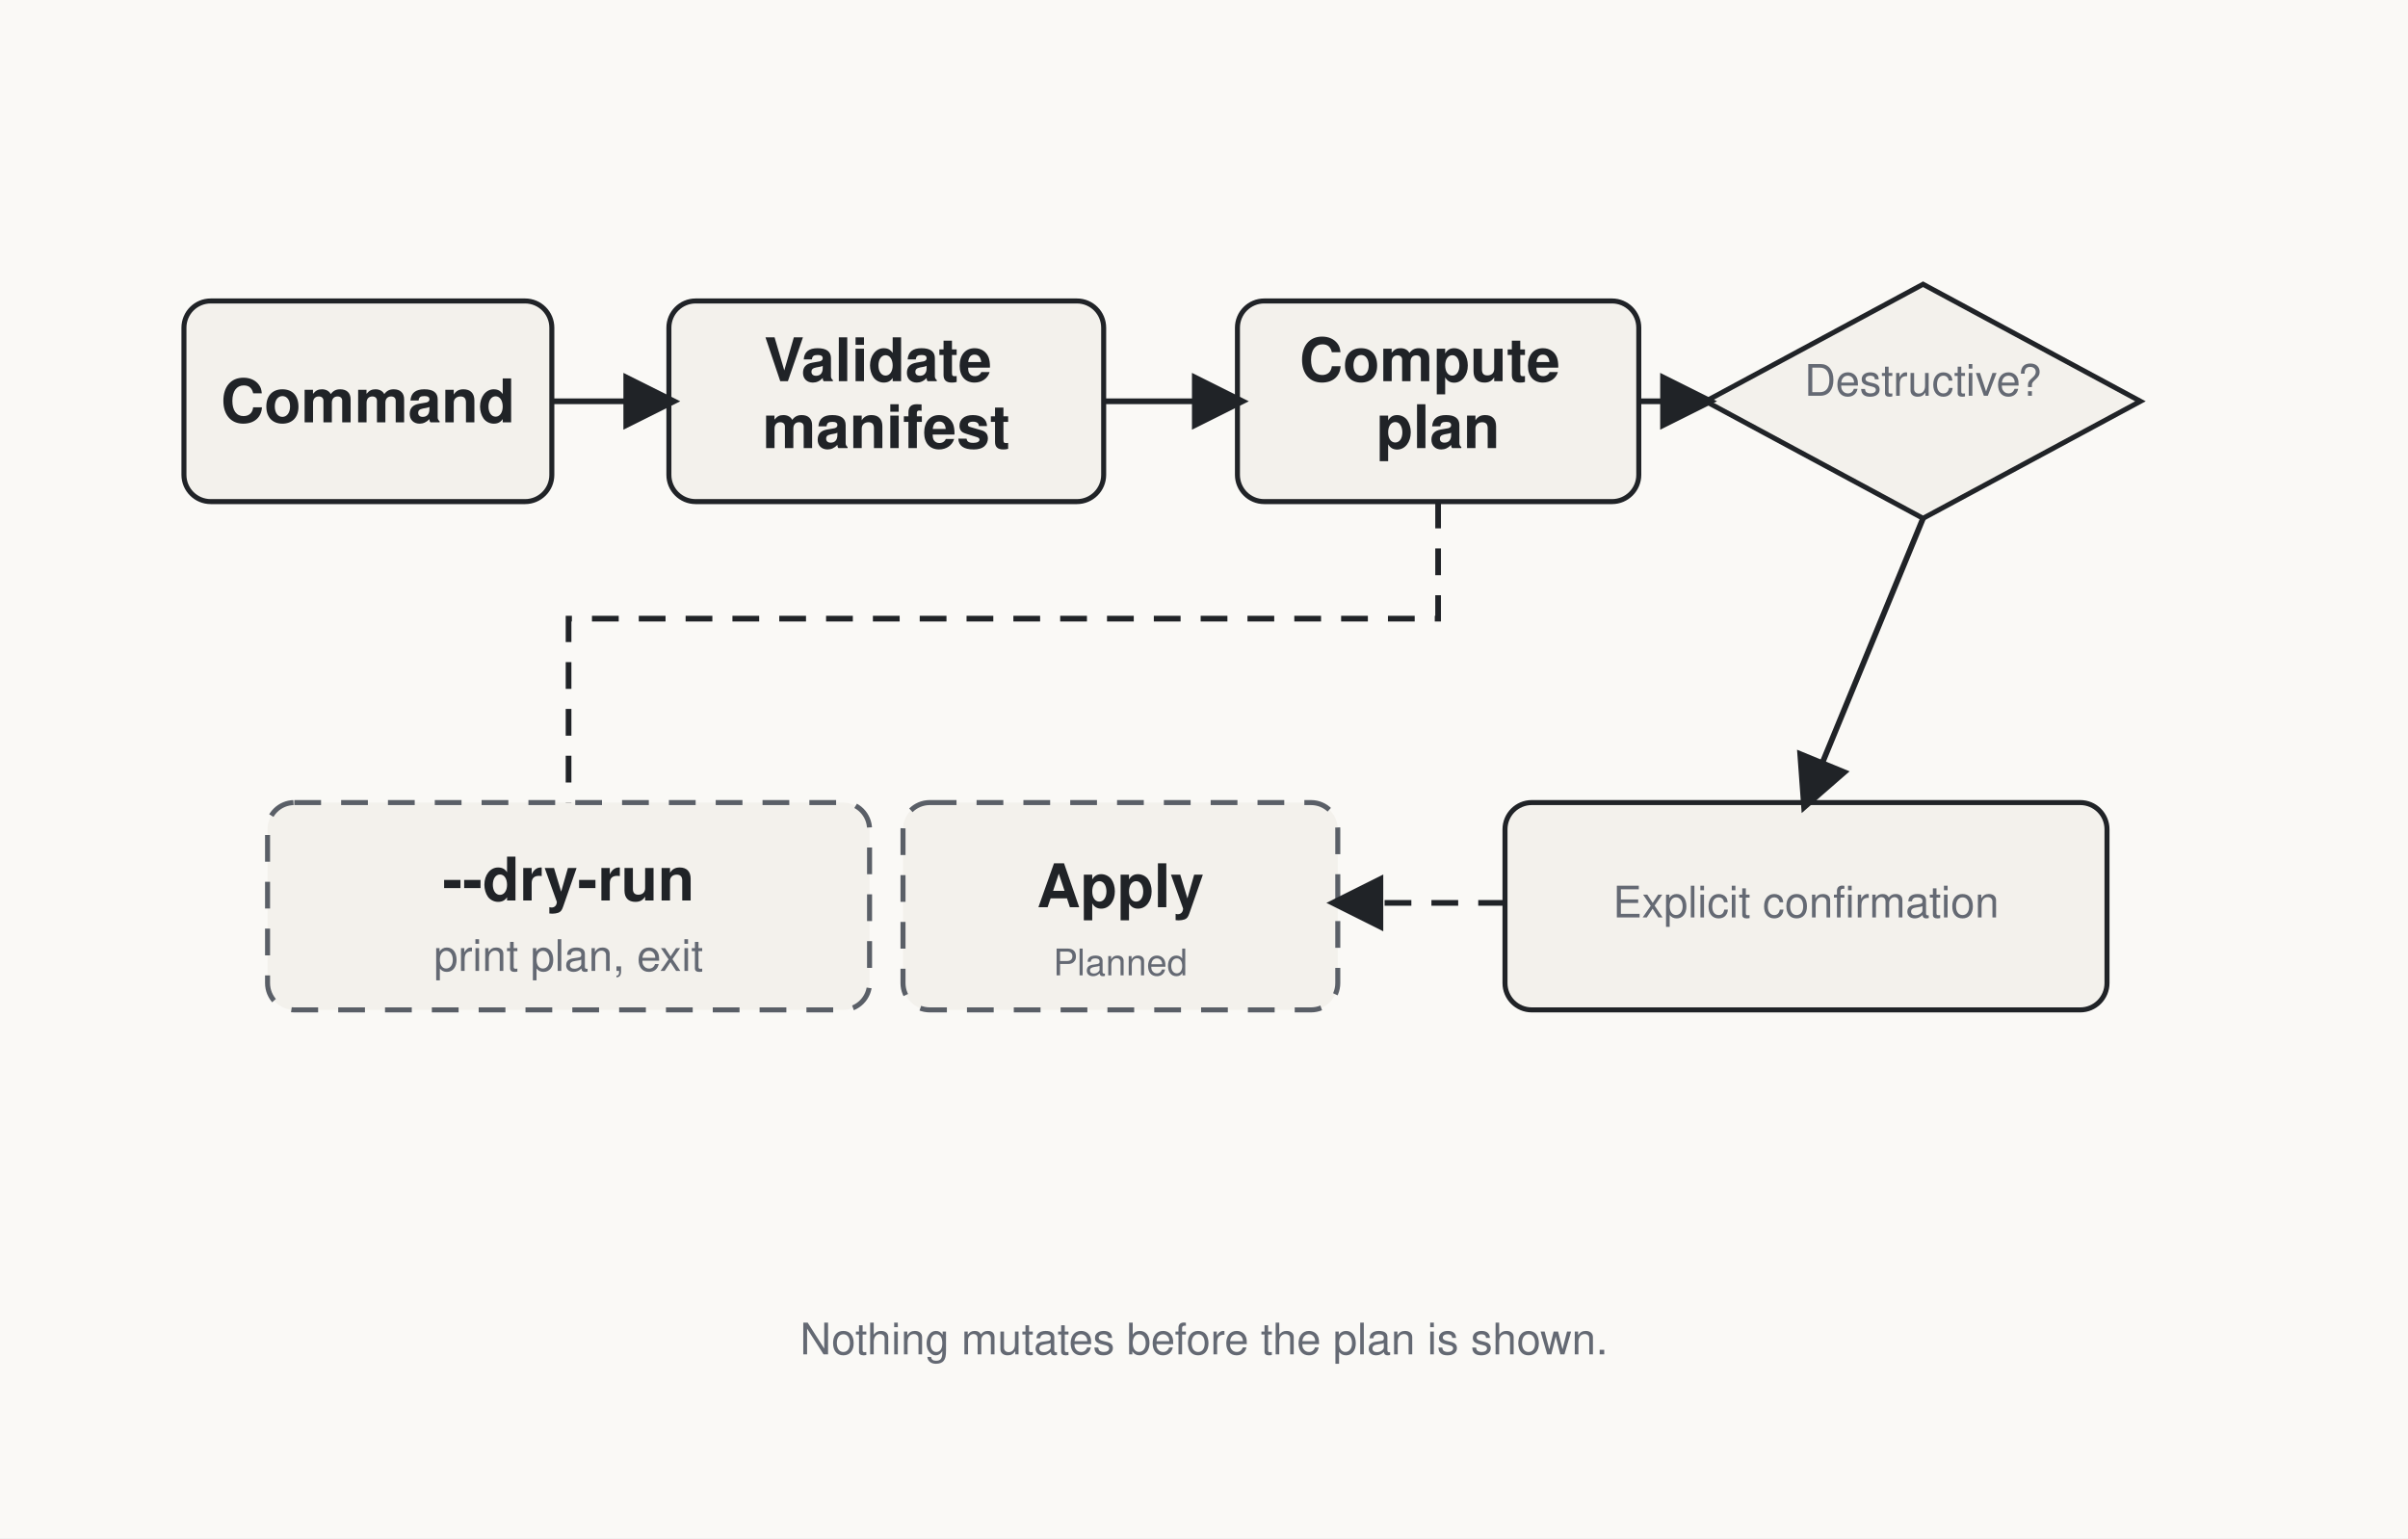
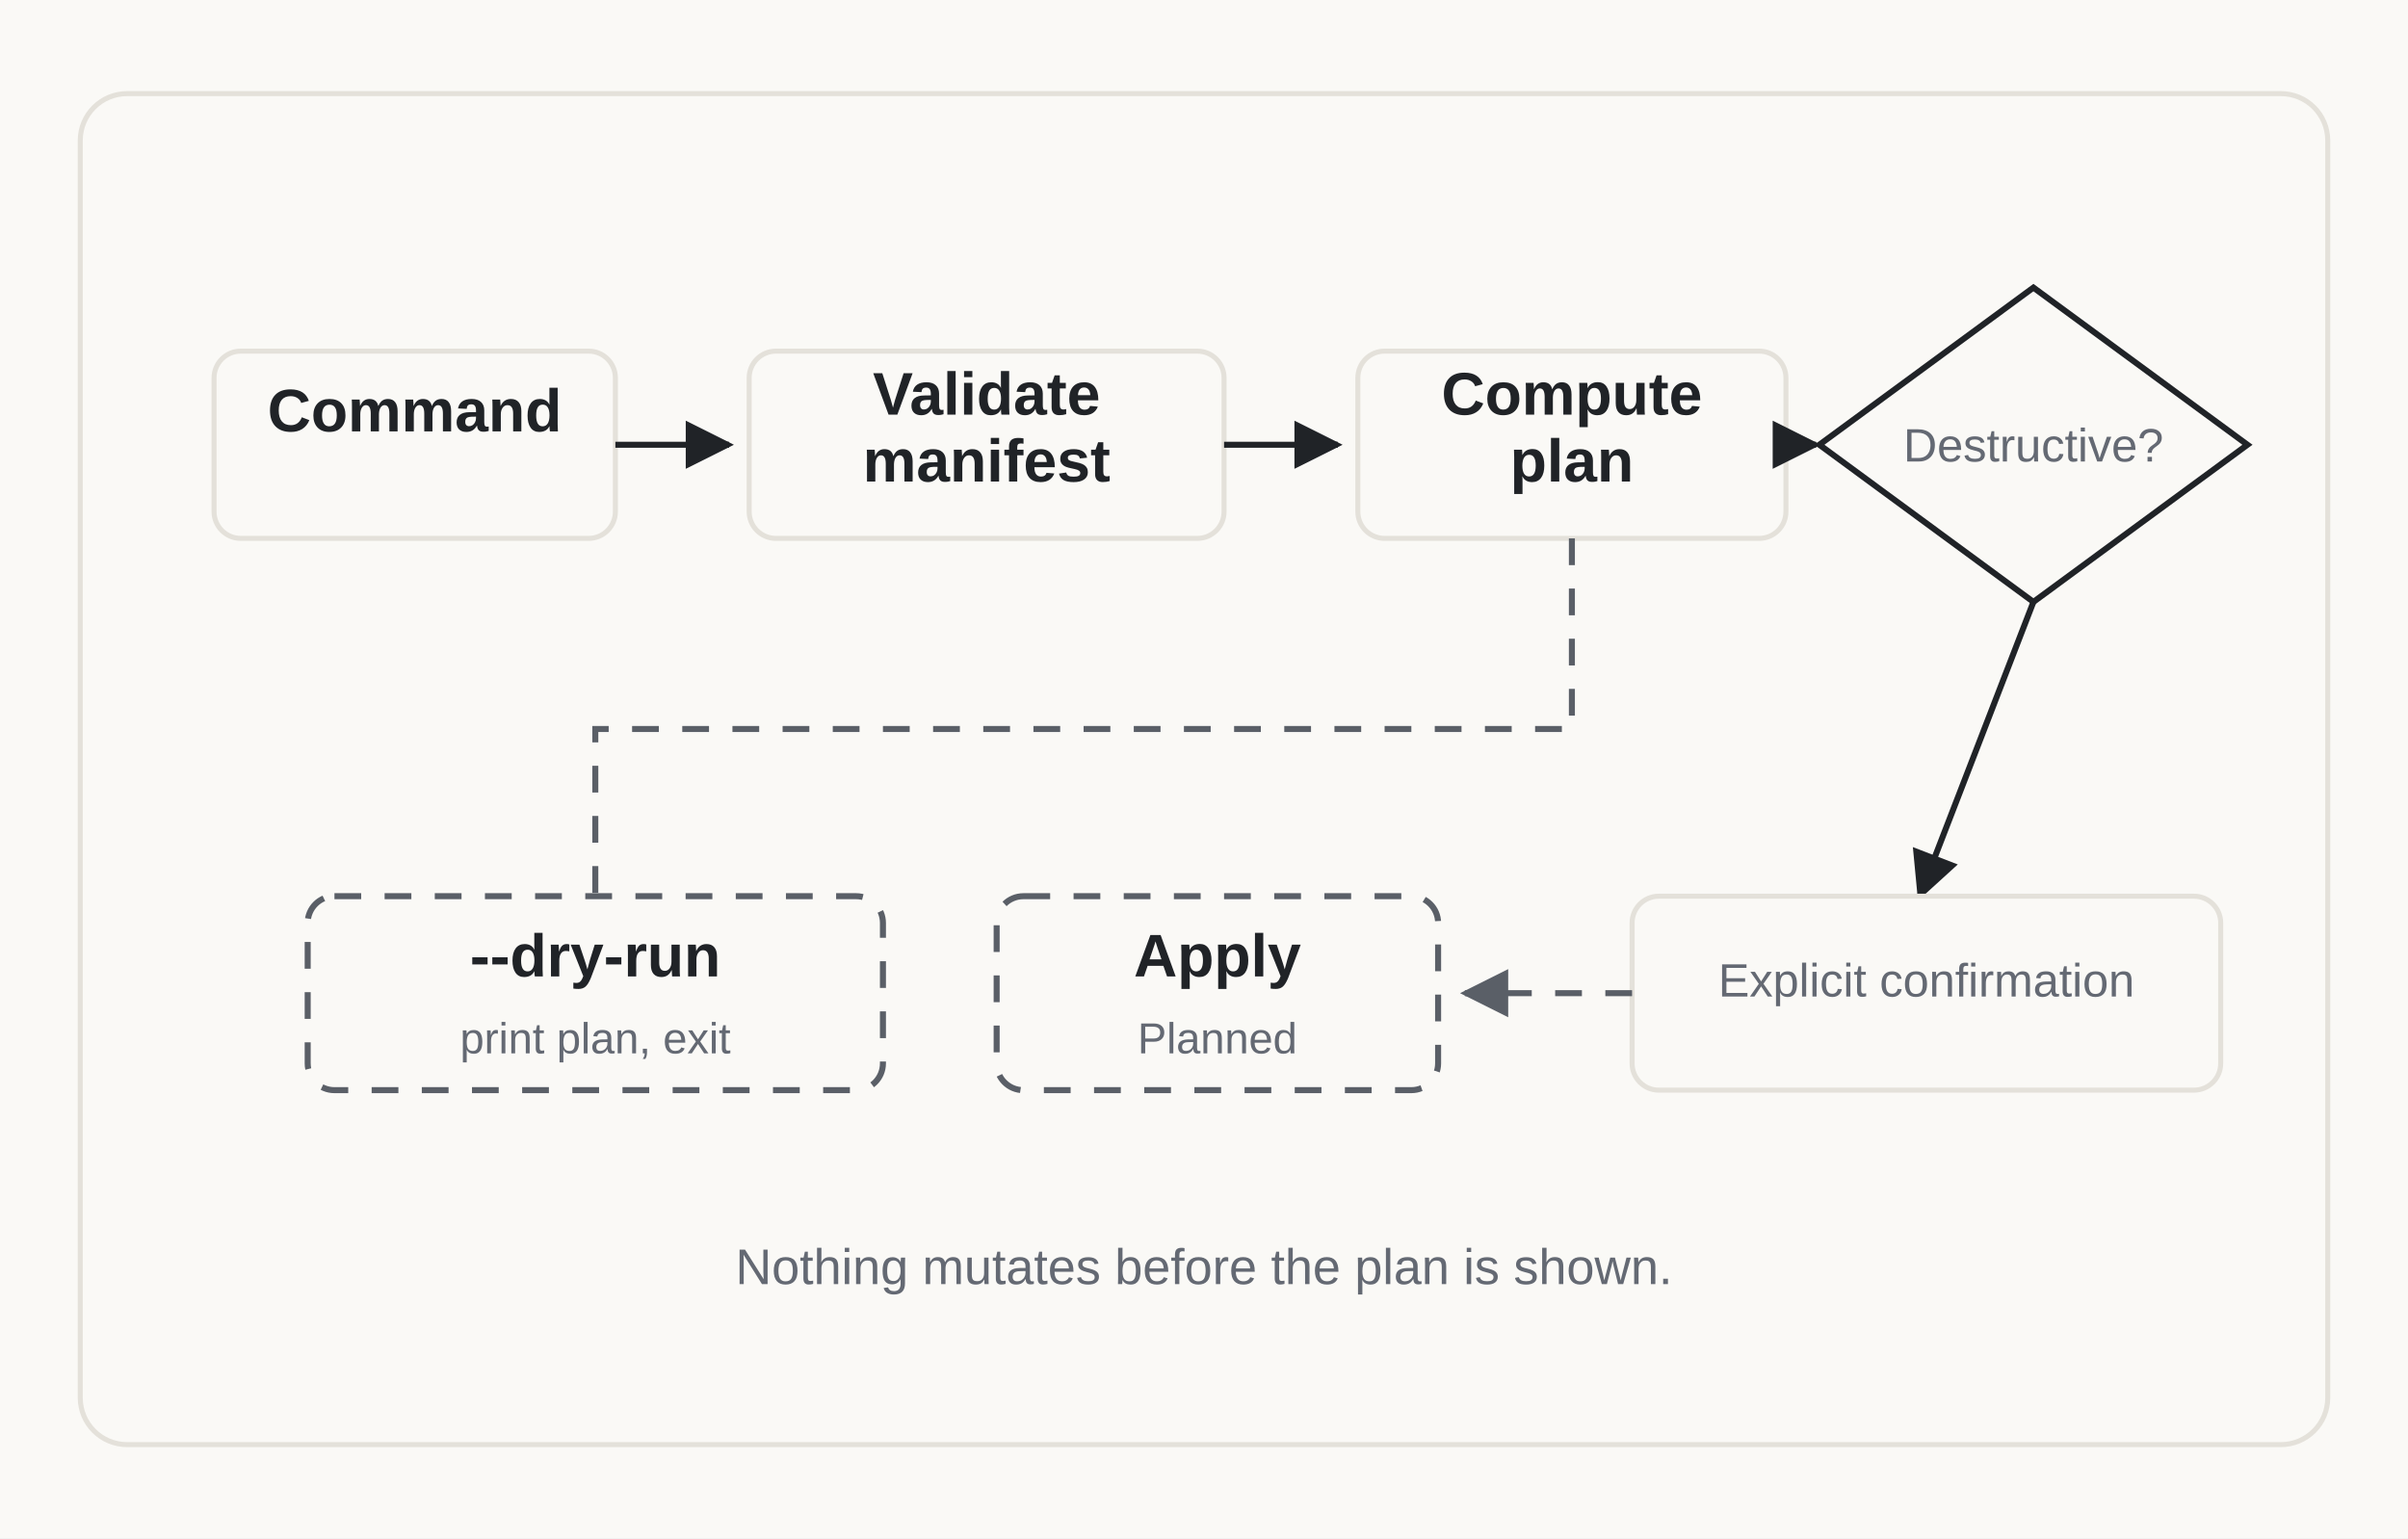
- <svg xmlns="http://www.w3.org/2000/svg" viewBox="0 0 720 460" role="img" aria-labelledby="title desc">
-   <style>
-       .label { font-family: Helvetica, Arial, sans-serif; fill: #202327; font-size: 18px; font-weight: 600; }
-       .small { font-family: Helvetica, Arial, sans-serif; fill: #646973; font-size: 13px; font-weight: 400; }
-       .mono { font-family: ui-monospace, SFMono-Regular, Menlo, Consolas, monospace; fill: #202327; font-size: 15px; }
-       .tiny { font-family: Helvetica, Arial, sans-serif; fill: #646973; font-size: 11px; }
-       .box { fill: #f3f1ec; stroke: #e4e1da; stroke-width: 1.5; }
-       .box-ink { fill: #f3f1ec; stroke: #202327; stroke-width: 1.5; }
-       .planned { stroke: #5a5f67; stroke-dasharray: 8 6; }
-       .arrow { stroke: #202327; stroke-width: 1.7; fill: none; marker-end: url(#arrowInk); }
-       .arrowAccent { stroke: #1f3a5f; stroke-width: 2; fill: none; marker-end: url(#arrowAccent); }
-       .hair { stroke: #e4e1da; stroke-width: 1.5; }
+ <svg xmlns="http://www.w3.org/2000/svg" width="720" height="460" viewBox="0 0 720 460" role="img" aria-labelledby="title desc">
+   <defs>
+     <style>
+       .bg { fill: #faf9f6; }
+       .card { fill: #faf9f6; stroke: #e4e1da; stroke-width: 1.5; }
+       .box { fill: #f3f1ec; stroke: #202327; stroke-width: 1.8; }
+       .box-light { fill: #faf9f6; stroke: #e4e1da; stroke-width: 1.5; }
+       .box-planned { fill: #faf9f6; stroke: #5a5f67; stroke-width: 1.8; stroke-dasharray: 8 7; }
+       .accent { fill: #1f3a5f; stroke: #1f3a5f; }
+       .text { fill: #202327; font-family: Arial, Helvetica, sans-serif; }
+       .muted { fill: #646973; font-family: Arial, Helvetica, sans-serif; }
+       .white { fill: #ffffff; font-family: Arial, Helvetica, sans-serif; }
+       .mono { fill: #202327; font-family: ui-monospace, SFMono-Regular, Menlo, Monaco, Consolas, monospace; }
+       .line { stroke: #202327; stroke-width: 1.8; fill: none; }
+       .line-muted { stroke: #e4e1da; stroke-width: 1.2; fill: none; }
+       .line-planned { stroke: #5a5f67; stroke-width: 1.8; fill: none; stroke-dasharray: 8 7; }
+       .arrow { stroke: #202327; stroke-width: 1.8; fill: none; marker-end: url(#arrow); }
+       .arrow-accent { stroke: #1f3a5f; stroke-width: 2.2; fill: none; marker-end: url(#arrowAccent); }
+       .arrow-planned { stroke: #5a5f67; stroke-width: 1.8; fill: none; stroke-dasharray: 8 7; marker-end: url(#arrowPlanned); }
    </style>
-   <defs>
-     <marker id="arrowInk" markerWidth="10" markerHeight="10" refX="8" refY="5" orient="auto" markerUnits="strokeWidth">
+     <marker id="arrow" viewBox="0 0 10 10" refX="9" refY="5" markerWidth="8" markerHeight="8" orient="auto-start-reverse">
      <path d="M 0 0 L 10 5 L 0 10 z" fill="#202327" />
    </marker>
-     <marker id="arrowAccent" markerWidth="10" markerHeight="10" refX="8" refY="5" orient="auto" markerUnits="strokeWidth">
+     <marker id="arrowAccent" viewBox="0 0 10 10" refX="9" refY="5" markerWidth="8" markerHeight="8" orient="auto-start-reverse">
      <path d="M 0 0 L 10 5 L 0 10 z" fill="#1f3a5f" />
    </marker>
+     <marker id="arrowPlanned" viewBox="0 0 10 10" refX="9" refY="5" markerWidth="8" markerHeight="8" orient="auto-start-reverse">
+       <path d="M 0 0 L 10 5 L 0 10 z" fill="#5a5f67" />
+     </marker>
  </defs>
-   <rect x="0" y="0" width="720" height="460" fill="#faf9f6" />
-   <rect x="55" y="90" width="110" height="60" rx="8" class="box-ink" />
-   <text x="110.0" y="120.0" class="label" text-anchor="middle" dominant-baseline="middle">Command</text>
-   <rect x="200" y="90" width="130" height="60" rx="8" class="box-ink" />
-   <text x="265.0" y="114" class="label" text-anchor="middle">
-     <tspan x="265.0" dy="0">Validate</tspan>
-     <tspan x="265.0" dy="20">manifest</tspan>
-   </text>
-   <rect x="370" y="90" width="120" height="60" rx="8" class="box-ink" />
-   <text x="430.0" y="114" class="label" text-anchor="middle">
-     <tspan x="430.0" dy="0">Compute</tspan>
-     <tspan x="430.0" dy="20">plan</tspan>
-   </text>
-   <path d="M 165 120 L 200 120" class="arrow" />
-   <path d="M 330 120 L 370 120" class="arrow" />
-   <path d="M 575 85 L 640 120 L 575 155 L 510 120 Z" fill="#f3f1ec" stroke="#202327" stroke-width="1.5" />
-   <text x="575" y="114" class="small" text-anchor="middle" dominant-baseline="middle">Destructive?</text>
-   <path d="M 490 120 L 510 120" class="arrow" />
-   <rect x="450" y="240" width="180" height="62" rx="8" class="box-ink" />
-   <text x="540" y="270" class="small" text-anchor="middle" dominant-baseline="middle">Explicit confirmation</text>
-   <rect x="270" y="240" width="130" height="62" rx="8" class="box-ink planned" />
-   <text x="335" y="265" class="label" text-anchor="middle" dominant-baseline="middle">Apply</text>
-   <text x="335" y="288" class="tiny" text-anchor="middle" dominant-baseline="middle" fill="#5a5f67">Planned</text>
-   <path d="M 575 155 L 540 240" class="arrow" />
-   <path d="M 450 270 L 400 270" class="arrow" stroke-dasharray="8 6" />
-   <path d="M 430 150 L 430 185 L 170 185 L 170 270" class="arrow" stroke-dasharray="8 6" />
-   <rect x="80" y="240" width="180" height="62" rx="8" class="box planned" />
-   <text x="170" y="263" class="label" text-anchor="middle" dominant-baseline="middle">--dry-run</text>
-   <text x="170" y="286" class="small" text-anchor="middle" dominant-baseline="middle">print plan, exit</text>
-   <text x="360" y="405" class="small" text-anchor="middle">Nothing mutates before the plan is shown.</text>
+   <rect class="bg" x="0" y="0" width="720" height="460" />
+   <rect class="card" x="24" y="28" width="672" height="404" rx="14" />
+   <rect class="box-light" x="64" y="105" width="120" height="56" rx="8" />
+   <text class="text" x="124" y="129" text-anchor="middle" font-size="18" font-weight="700">Command</text>
+   <rect class="box-light" x="224" y="105" width="142" height="56" rx="8" />
+   <text class="text" x="295" y="124" text-anchor="middle" font-size="18" font-weight="700">Validate</text>
+   <text class="text" x="295" y="144" text-anchor="middle" font-size="18" font-weight="700">manifest</text>
+   <rect class="box-light" x="406" y="105" width="128" height="56" rx="8" />
+   <text class="text" x="470" y="124" text-anchor="middle" font-size="18" font-weight="700">Compute</text>
+   <text class="text" x="470" y="144" text-anchor="middle" font-size="18" font-weight="700">plan</text>
+   <path class="arrow" d="M184 133 H218" />
+   <path class="arrow" d="M366 133 H400" />
+   <polygon points="608,86 672,133 608,180 544,133" fill="#faf9f6" stroke="#202327" stroke-width="1.8" />
+   <text class="muted" x="608" y="138" text-anchor="middle" font-size="14" font-weight="500">Destructive?</text>
+   <path class="arrow" d="M534 133 H543" />
+   <path class="arrow" d="M608 180 L574 268" />
+   <rect class="box-light" x="488" y="268" width="176" height="58" rx="8" />
+   <text class="muted" x="576" y="298" text-anchor="middle" font-size="14" font-weight="500">Explicit confirmation</text>
+   <rect class="box-planned" x="298" y="268" width="132" height="58" rx="8" />
+   <text class="text" x="364" y="292" text-anchor="middle" font-size="18" font-weight="700">Apply</text>
+   <text class="muted" x="364" y="315" text-anchor="middle" font-size="13" font-weight="500">Planned</text>
+   <path class="arrow-planned" d="M488 297 H438" />
+   <rect class="box-planned" x="92" y="268" width="172" height="58" rx="8" />
+   <text class="text" x="178" y="292" text-anchor="middle" font-size="18" font-weight="700">--dry-run</text>
+   <text class="muted" x="178" y="315" text-anchor="middle" font-size="13" font-weight="500">print plan, exit</text>
+   <path class="line-planned" d="M470 161 V218 H178 V268" />
+   <text class="muted" x="360" y="384" text-anchor="middle" font-size="15" font-weight="500">Nothing mutates before the plan is shown.</text>
</svg>
